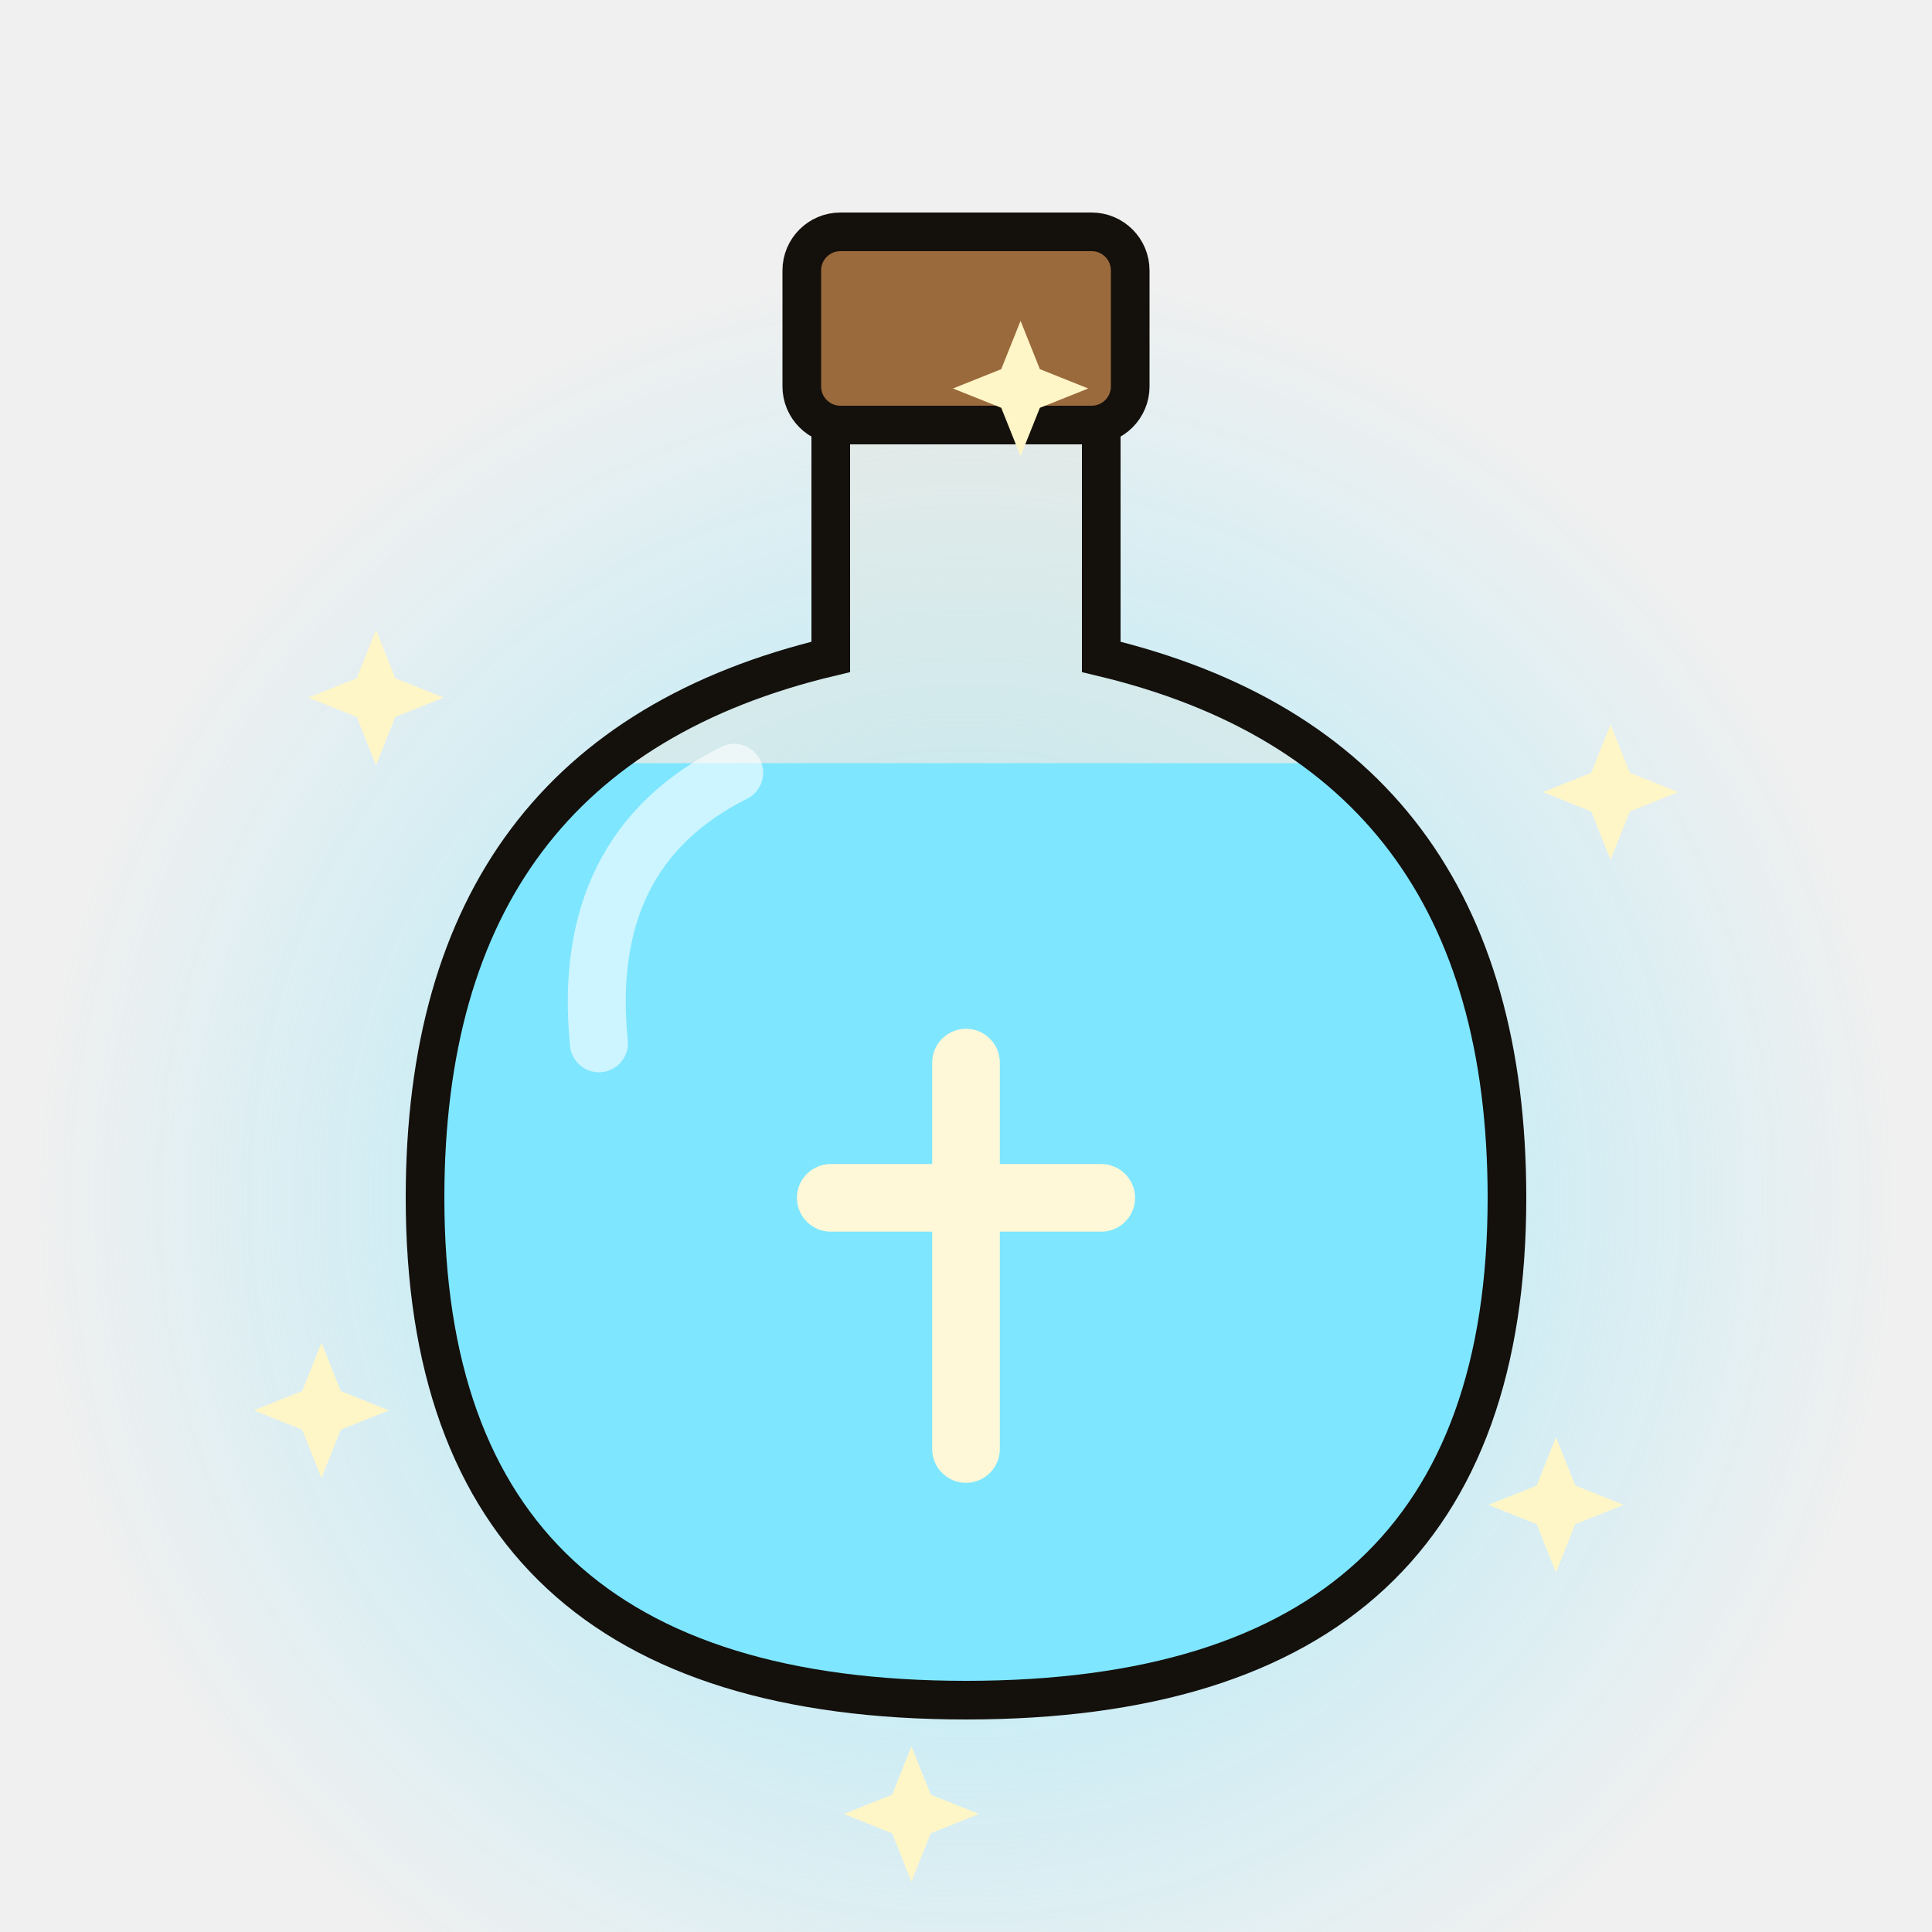
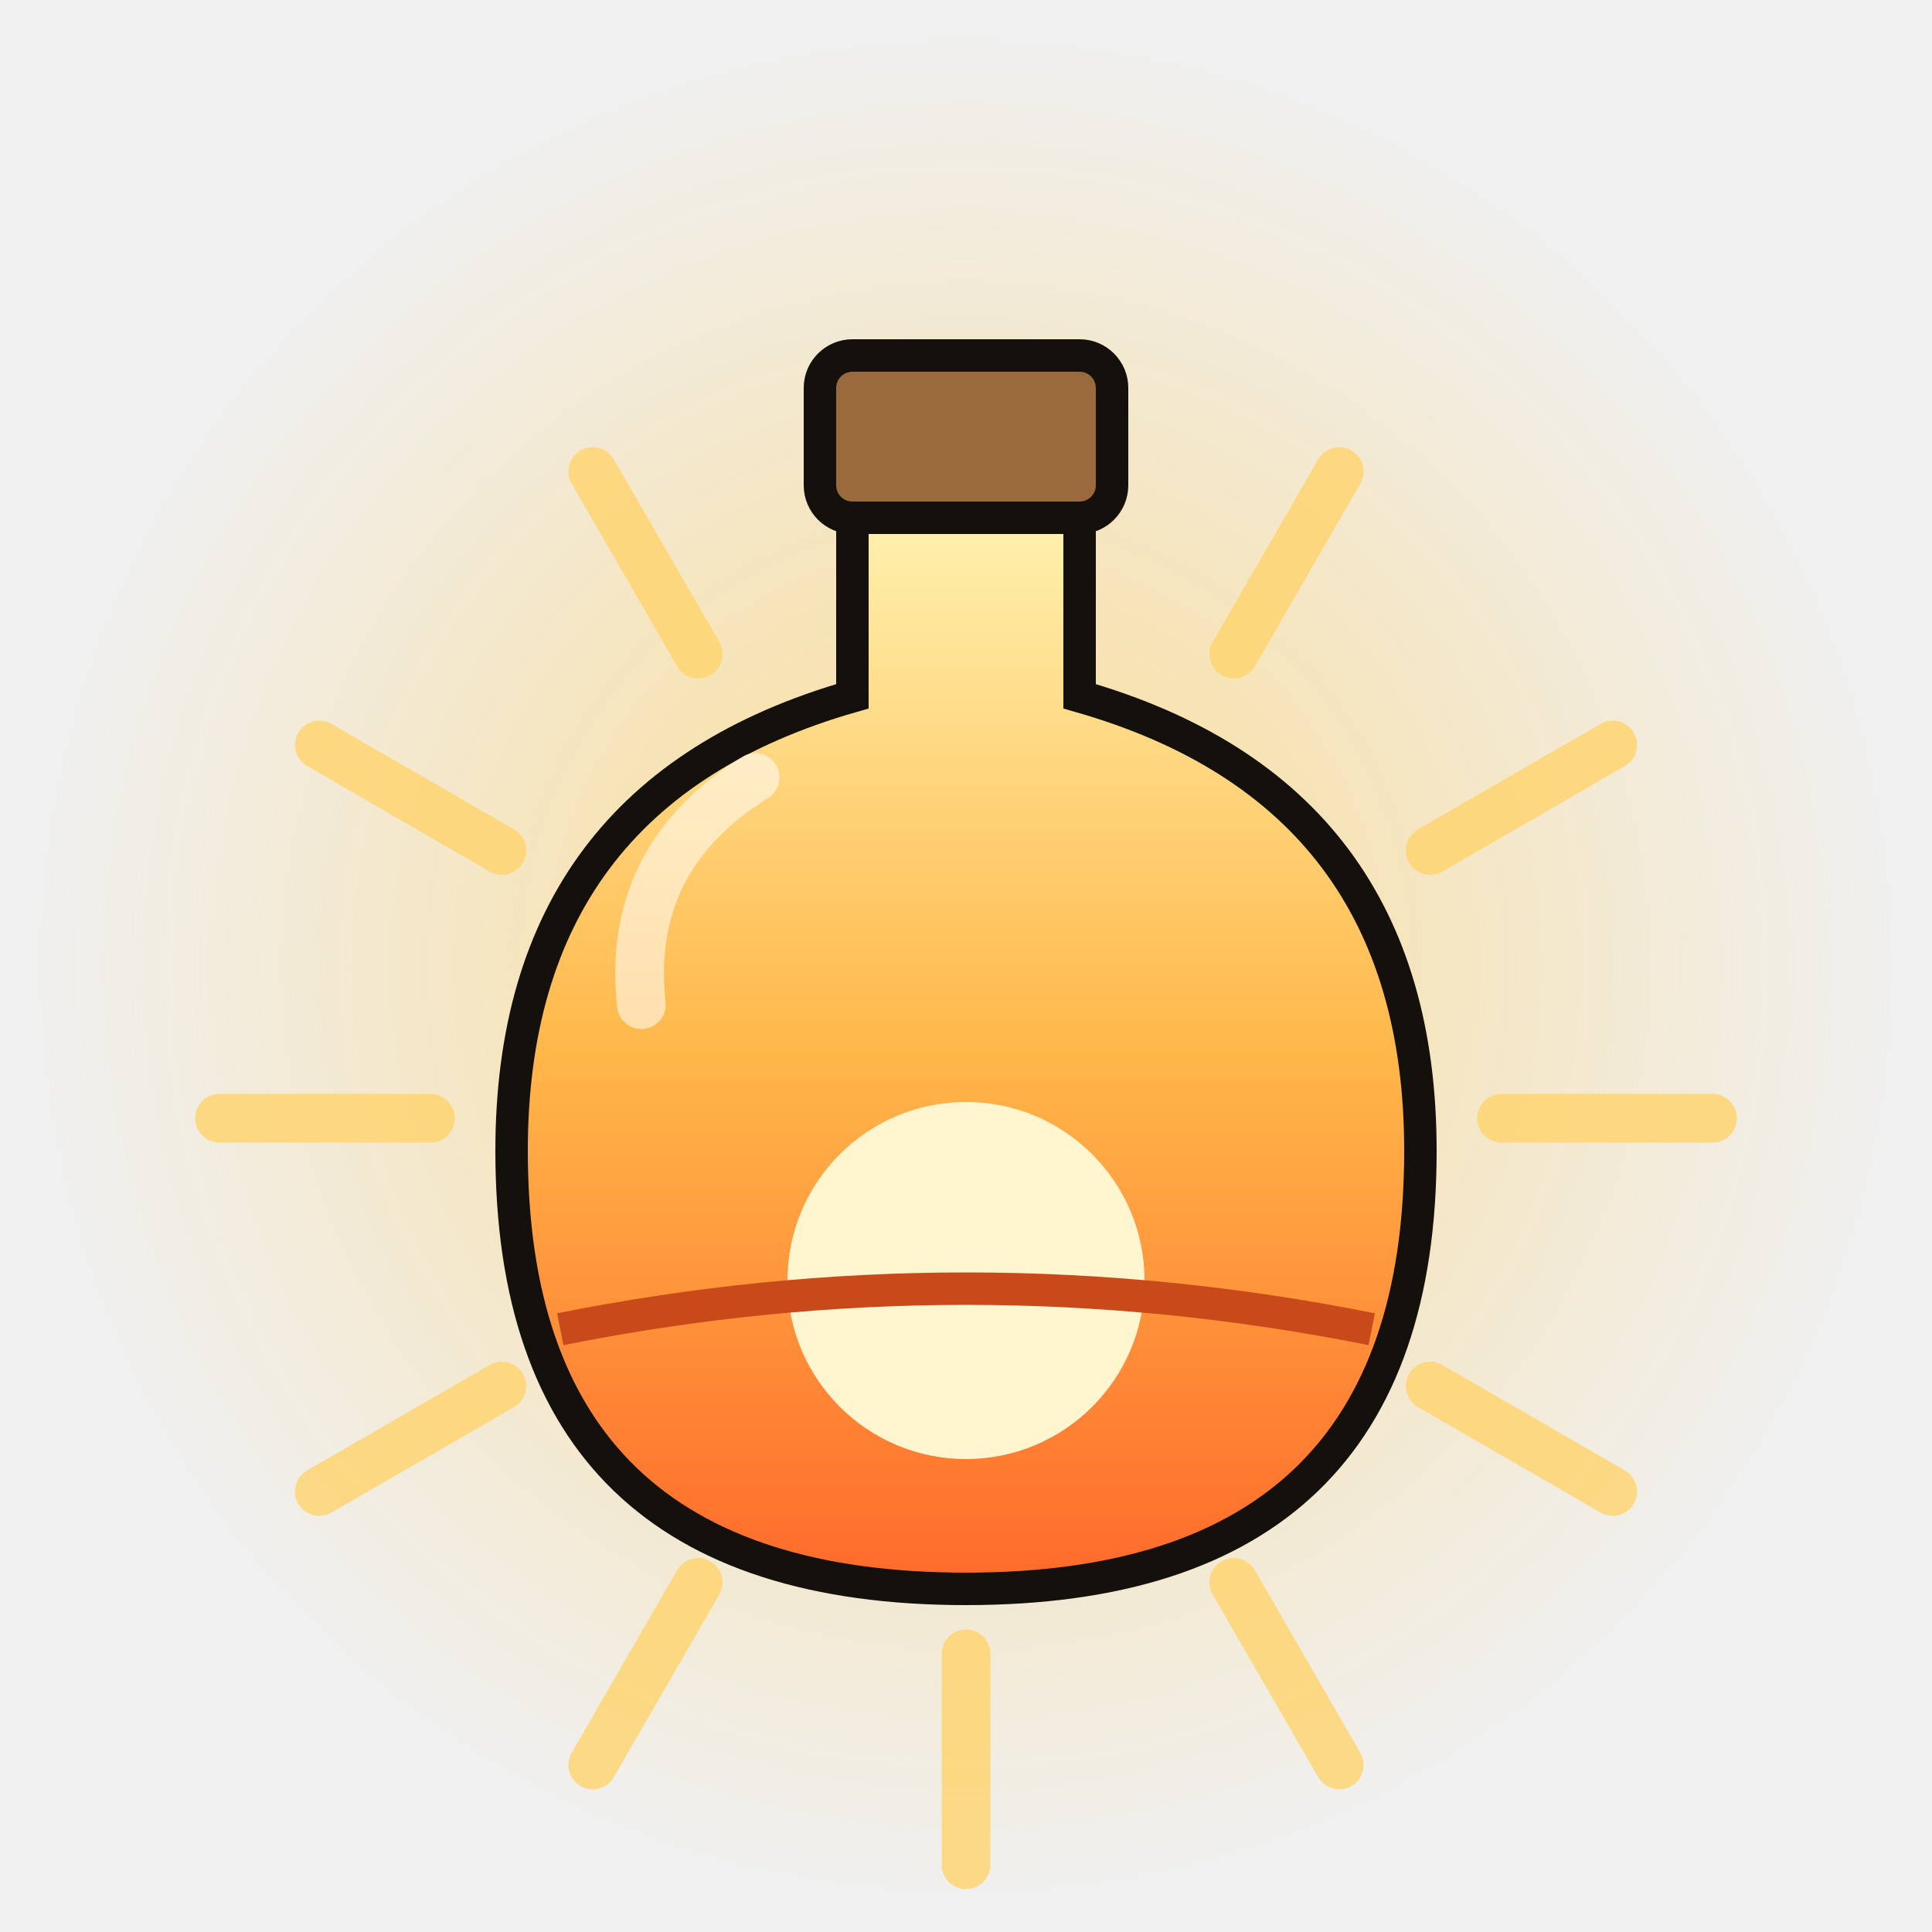
<svg xmlns="http://www.w3.org/2000/svg" viewBox="0 0 200 200" width="200" height="200">
  <defs>
    <radialGradient id="glow">
-       <stop offset="0" stop-color="#7fe6ff" stop-opacity="0.7" />
-       <stop offset="1" stop-color="#7fe6ff" stop-opacity="0" />
+       <stop offset="0" stop-color="#ffd36b" stop-opacity="0.7" />
+       <stop offset="1" stop-color="#ffd36b" stop-opacity="0" />
    </radialGradient>
+     <linearGradient id="dawn" x1="0" y1="1" x2="0" y2="0">
+       <stop offset="0" stop-color="#ff6a2a" />
+       <stop offset="0.5" stop-color="#ffb84a" />
+       <stop offset="1" stop-color="#fff2b0" />
+     </linearGradient>
  </defs>
-   <g transform="translate(100 104) scale(1.000)">
-     <circle cx="0" cy="20" r="96" fill="url(#glow)" />
-     <clipPath id="bottle">
-       <path d="M-14,-62 L14,-62 L14,-36 Q56,-26 56,20 Q56,72 0,72 Q-56,72 -56,20 Q-56,-26 -14,-36 Z" />
-     </clipPath>
-     <path d="M-14,-62 L14,-62 L14,-36 Q56,-26 56,20 Q56,72 0,72 Q-56,72 -56,20 Q-56,-26 -14,-36 Z" fill="#e8e2d0" fill-opacity="0.25" />
-     <rect x="-60" y="-25.0" width="120" height="105.0" fill="#7fe6ff" clip-path="url(#bottle)" />
-     <path d="M-14,-62 L14,-62 L14,-36 Q56,-26 56,20 Q56,72 0,72 Q-56,72 -56,20 Q-56,-26 -14,-36 Z" fill="none" stroke="#14100c" stroke-width="4" />
-     <rect x="-17" y="-80" width="34" height="20" rx="4" fill="#9a6a3c" stroke="#14100c" stroke-width="4" />
-     <path d="M-38,4 Q-40,-16 -24,-24" fill="none" stroke="#ffffff" stroke-opacity="0.6" stroke-width="6" stroke-linecap="round" />
-     <path d="M0,6 L0,46 M-14,20 L14,20" stroke="#fff8d8" stroke-width="7" stroke-linecap="round" />
-     <path d="M61.075,44.784 L63.075,49.784 L68.075,51.784 L63.075,53.784 L61.075,58.784 L59.075,53.784 L54.075,51.784 L59.075,49.784 Z" fill="#fff6c8" />
-     <path d="M-5.648,76.784 L-3.648,81.784 L1.352,83.784 L-3.648,85.784 L-5.648,90.784 L-7.648,85.784 L-12.648,83.784 L-7.648,81.784 Z" fill="#fff6c8" />
-     <path d="M-66.723,35.001 L-64.723,40.001 L-59.723,42.001 L-64.723,44.001 L-66.723,49.001 L-68.723,44.001 L-73.723,42.001 L-68.723,40.001 Z" fill="#fff6c8" />
-     <path d="M-61.075,-38.784 L-59.075,-33.784 L-54.075,-31.784 L-59.075,-29.784 L-61.075,-24.784 L-63.075,-29.784 L-68.075,-31.784 L-63.075,-33.784 Z" fill="#fff6c8" />
-     <path d="M5.648,-70.784 L7.648,-65.784 L12.648,-63.784 L7.648,-61.784 L5.648,-56.784 L3.648,-61.784 L-1.352,-63.784 L3.648,-65.784 Z" fill="#fff6c8" />
-     <path d="M66.723,-29.001 L68.723,-24.001 L73.723,-22.001 L68.723,-20.001 L66.723,-15.001 L64.723,-20.001 L59.723,-22.001 L64.723,-24.001 Z" fill="#fff6c8" />
+   <circle cx="100" cy="100" r="96" fill="url(#glow)" />
+   <g transform="translate(100 104) scale(0.840)">
+     <path d="M66.0,14.0 L92.0,14.0" stroke="#ffd36b" stroke-width="6" stroke-linecap="round" opacity="0.8" />
+     <path d="M57.2,47.0 L79.7,60.0" stroke="#ffd36b" stroke-width="6" stroke-linecap="round" opacity="0.8" />
+     <path d="M33.0,71.2 L46.0,93.7" stroke="#ffd36b" stroke-width="6" stroke-linecap="round" opacity="0.8" />
+     <path d="M0.0,80.0 L0.0,106.0" stroke="#ffd36b" stroke-width="6" stroke-linecap="round" opacity="0.8" />
+     <path d="M-33.0,71.2 L-46.0,93.7" stroke="#ffd36b" stroke-width="6" stroke-linecap="round" opacity="0.8" />
+     <path d="M-57.2,47.0 L-79.7,60.0" stroke="#ffd36b" stroke-width="6" stroke-linecap="round" opacity="0.8" />
+     <path d="M-66.0,14.0 L-92.0,14.0" stroke="#ffd36b" stroke-width="6" stroke-linecap="round" opacity="0.8" />
+     <path d="M-57.2,-19.0 L-79.7,-32.0" stroke="#ffd36b" stroke-width="6" stroke-linecap="round" opacity="0.8" />
+     <path d="M-33.0,-43.2 L-46.0,-65.7" stroke="#ffd36b" stroke-width="6" stroke-linecap="round" opacity="0.8" />
+     <path d="M-0.0,-52.0 L-0.0,-78.0" stroke="#ffd36b" stroke-width="6" stroke-linecap="round" opacity="0.8" />
+     <path d="M33.0,-43.2 L46.0,-65.7" stroke="#ffd36b" stroke-width="6" stroke-linecap="round" opacity="0.8" />
+     <path d="M57.2,-19.0 L79.7,-32.0" stroke="#ffd36b" stroke-width="6" stroke-linecap="round" opacity="0.8" />
+     <path d="M-14,-62 L14,-62 L14,-38 Q56,-26 56,18 Q56,72 0,72 Q-56,72 -56,18 Q-56,-26 -14,-38 Z" fill="url(#dawn)" />
+     <circle cx="0" cy="34" r="22" fill="#fff6d0" />
+     <path d="M-50,40 Q0,30 50,40" fill="none" stroke="#c84a1a" stroke-width="4" />
+     <path d="M-14,-62 L14,-62 L14,-38 Q56,-26 56,18 Q56,72 0,72 Q-56,72 -56,18 Q-56,-26 -14,-38 Z" fill="none" stroke="#14100c" stroke-width="4" />
+     <rect x="-18" y="-80" width="36" height="20" rx="4" fill="#9a6a3c" stroke="#14100c" stroke-width="4" />
+     <path d="M-40,0 Q-42,-18 -26,-28" fill="none" stroke="#ffffff" stroke-opacity="0.55" stroke-width="6" stroke-linecap="round" />
  </g>
</svg>
